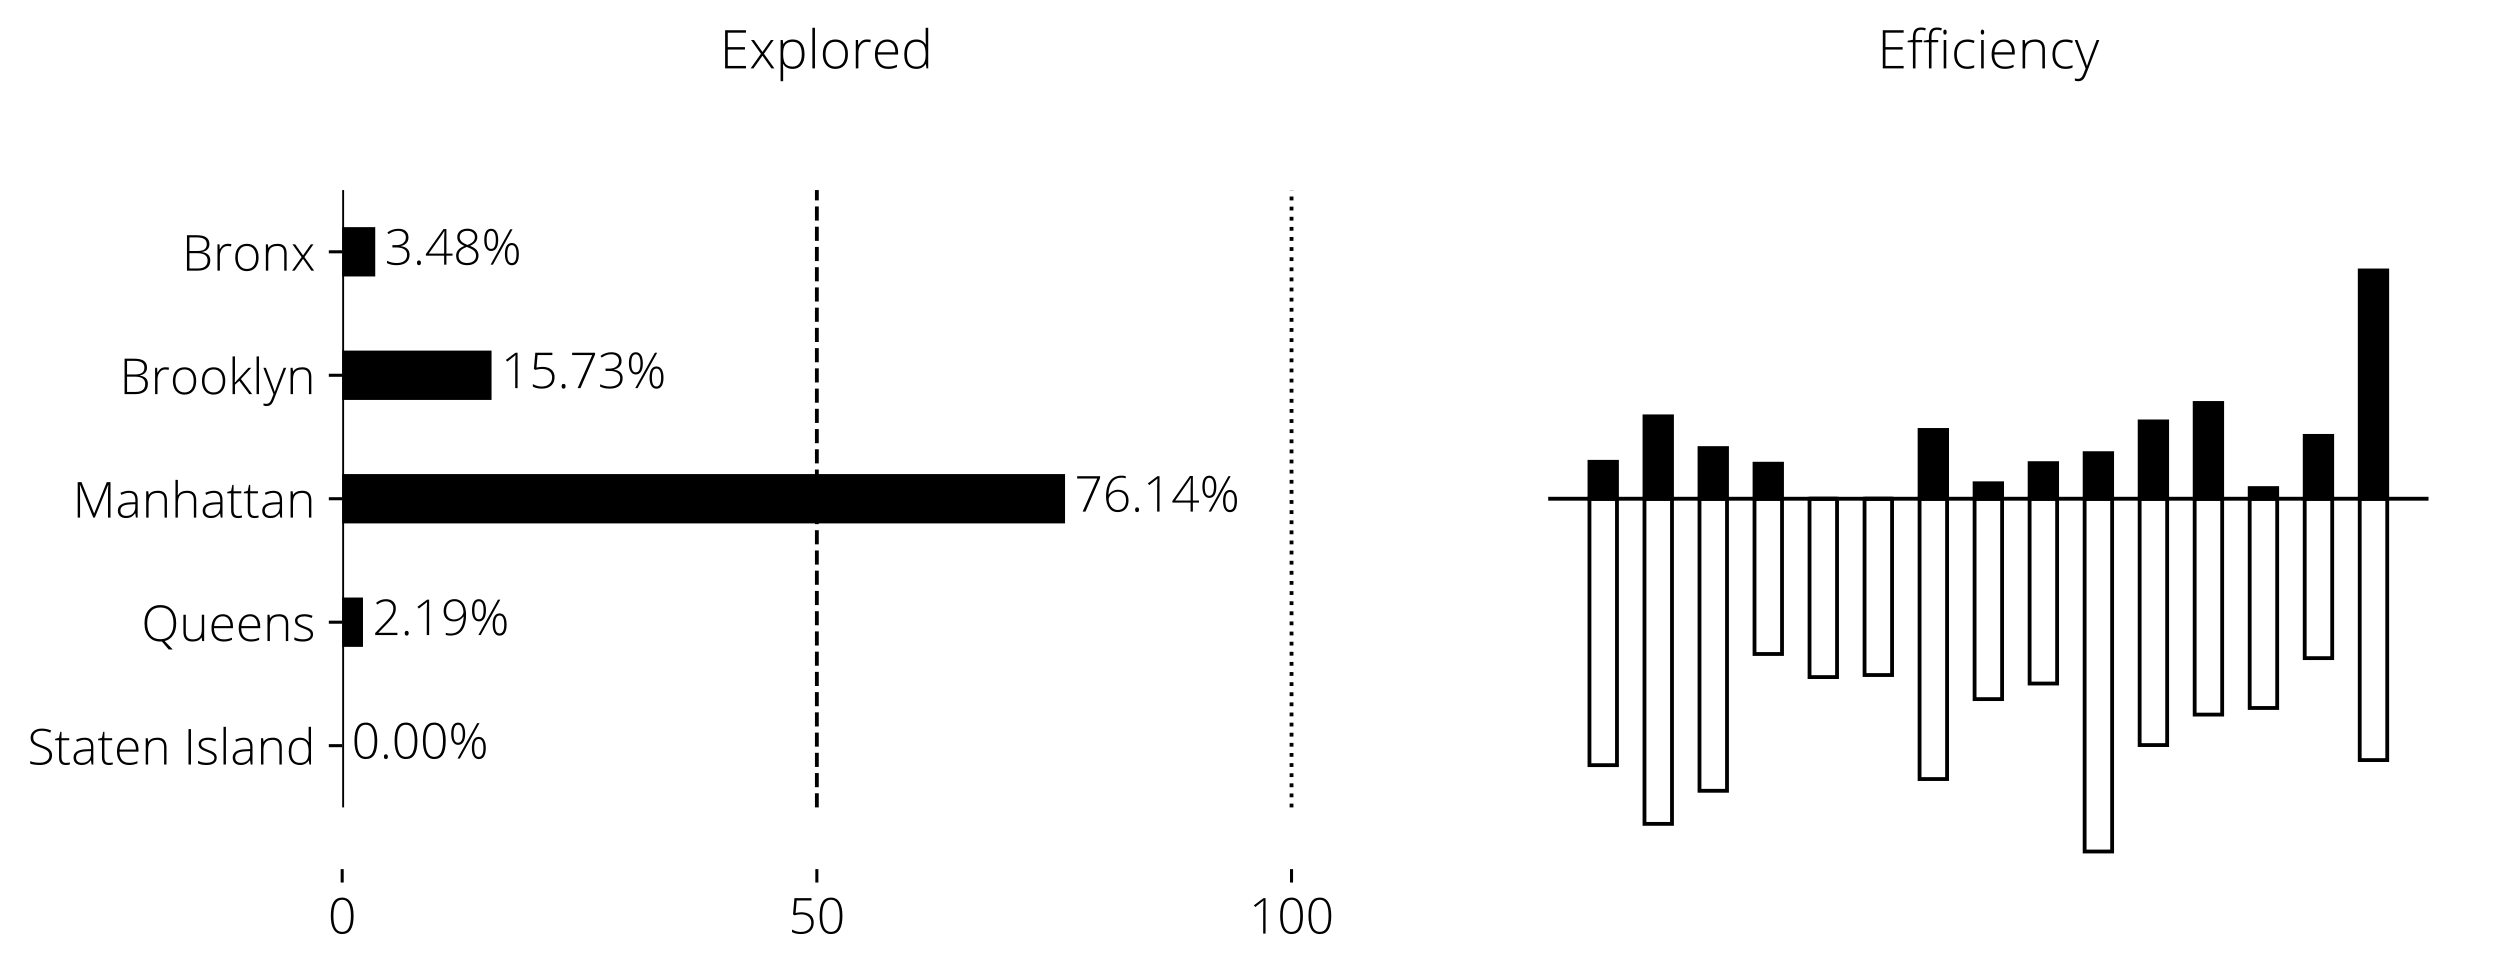
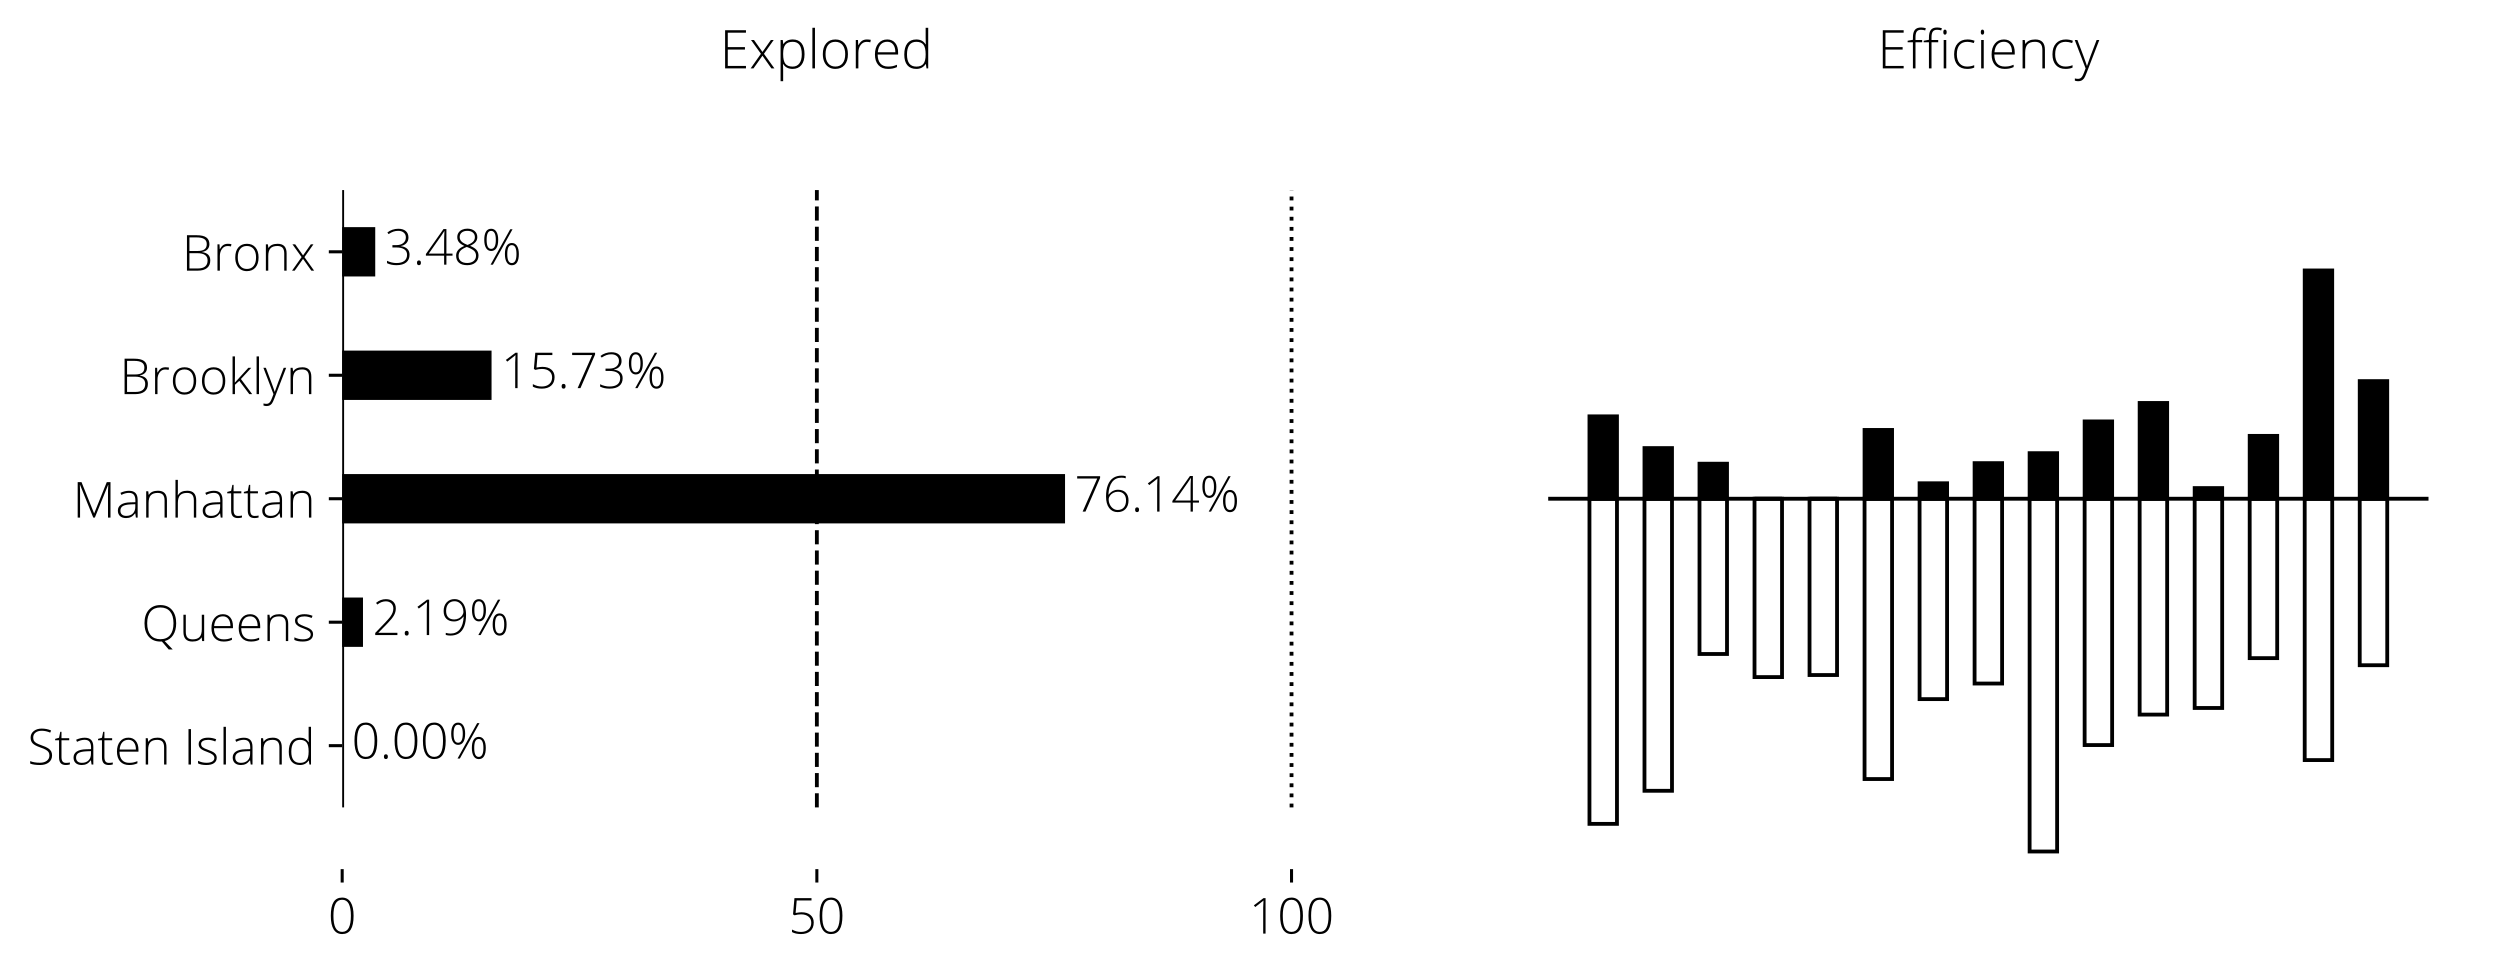
<svg xmlns="http://www.w3.org/2000/svg" xmlns:xlink="http://www.w3.org/1999/xlink" width="654.828pt" height="254.856pt" viewBox="0 0 654.828 254.856" version="1.1">
  <defs>
    <style type="text/css">*{stroke-linejoin: round; stroke-linecap: butt}</style>
  </defs>
  <g id="figure_1">
    <g id="patch_1">
      <path d="M 0 254.856  L 654.828 254.856  L 654.828 0  L 0 0  z " style="fill: #ffffff" />
    </g>
    <g id="axes_1">
      <g id="patch_2">
        <path d="M 89.628 227.654  L 343.265 227.654  L 343.265 33.614  L 89.628 33.614  L 89.628 227.654  z " style="fill: none" />
      </g>
      <g id="patch_3">
-         <path d="M 89.628 201.782  L 89.628 201.782  L 89.628 188.846  L 89.628 188.846  z " clip-path="url(#pfc75b3e1bc)" />
+         <path d="M 89.628 201.782  L 89.628 201.782  L 89.628 188.846  L 89.628 188.846  z " clip-path="url(#p025a6d1de1)" />
      </g>
      <g id="patch_4">
-         <path d="M 89.628 169.442  L 95.077 169.442  L 95.077 156.506  L 89.628 156.506  z " clip-path="url(#pfc75b3e1bc)" />
+         <path d="M 89.628 169.442  L 95.077 169.442  L 95.077 156.506  L 89.628 156.506  z " clip-path="url(#p025a6d1de1)" />
      </g>
      <g id="patch_5">
-         <path d="M 89.628 137.102  L 278.967 137.102  L 278.967 124.166  L 89.628 124.166  z " clip-path="url(#pfc75b3e1bc)" />
+         <path d="M 89.628 137.102  L 278.967 137.102  L 278.967 124.166  L 89.628 124.166  z " clip-path="url(#p025a6d1de1)" />
      </g>
      <g id="patch_6">
-         <path d="M 89.628 104.762  L 128.753 104.762  L 128.753 91.826  L 89.628 91.826  z " clip-path="url(#pfc75b3e1bc)" />
+         <path d="M 89.628 104.762  L 128.753 104.762  L 128.753 91.826  L 89.628 91.826  z " clip-path="url(#p025a6d1de1)" />
      </g>
      <g id="patch_7">
-         <path d="M 89.628 72.422  L 98.287 72.422  L 98.287 59.486  L 89.628 59.486  z " clip-path="url(#pfc75b3e1bc)" />
+         <path d="M 89.628 72.422  L 98.287 72.422  L 98.287 59.486  L 89.628 59.486  z " clip-path="url(#p025a6d1de1)" />
      </g>
      <g id="matplotlib.axis_1">
        <g id="xtick_1">
          <g id="line2d_1">
            <defs>
-               <path id="mcae4ddb474" d="M 0 0  L 0 3.5  " style="stroke: #000000; stroke-width: 0.8" />
+               <path id="m933f5a3ff5" d="M 0 0  L 0 3.5  " style="stroke: #000000; stroke-width: 0.8" />
            </defs>
            <g>
-               <use xlink:href="#mcae4ddb474" x="89.628" y="227.654" style="stroke: #000000; stroke-width: 0.8" />
+               <use xlink:href="#m933f5a3ff5" x="89.628" y="227.654" style="stroke: #000000; stroke-width: 0.8" />
            </g>
          </g>
          <g id="text_1">
            <g transform="translate(85.91836 244.5322) scale(0.13 -0.13)">
              <defs>
                <path id="OpenSans-Light-30" d="M 3297 2297  Q 3297 1094 2930 515  Q 2563 -63 1819 -63  Q 1103 -63 731 532  Q 359 1128 359 2297  Q 359 3491 720 4066  Q 1081 4641 1819 4641  Q 2541 4641 2919 4045  Q 3297 3450 3297 2297  z M 697 2297  Q 697 1234 975 726  Q 1253 219 1819 219  Q 2409 219 2679 744  Q 2950 1269 2950 2297  Q 2950 3309 2679 3834  Q 2409 4359 1819 4359  Q 1228 4359 962 3834  Q 697 3309 697 2297  z " transform="scale(0.015625)" />
              </defs>
              <use xlink:href="#OpenSans-Light-30" />
            </g>
          </g>
        </g>
        <g id="xtick_2">
          <g id="line2d_2">
            <g>
-               <use xlink:href="#mcae4ddb474" x="213.96" y="227.654" style="stroke: #000000; stroke-width: 0.8" />
+               <use xlink:href="#m933f5a3ff5" x="213.96" y="227.654" style="stroke: #000000; stroke-width: 0.8" />
            </g>
          </g>
          <g id="text_2">
            <g transform="translate(206.5398 244.5322) scale(0.13 -0.13)">
              <defs>
                <path id="OpenSans-Light-35" d="M 1678 2747  Q 2409 2747 2829 2394  Q 3250 2041 3250 1422  Q 3250 719 2812 328  Q 2375 -63 1606 -63  Q 1266 -63 959 4  Q 653 72 447 197  L 447 519  Q 784 347 1046 280  Q 1309 213 1606 213  Q 2206 213 2568 530  Q 2931 847 2931 1388  Q 2931 1897 2578 2187  Q 2225 2478 1619 2478  Q 1213 2478 769 2356  L 581 2478  L 763 4569  L 2963 4569  L 2963 4269  L 1056 4269  L 916 2656  Q 1403 2747 1678 2747  z " transform="scale(0.015625)" />
              </defs>
              <use xlink:href="#OpenSans-Light-35" />
              <use xlink:href="#OpenSans-Light-30" x="57.08" />
            </g>
          </g>
        </g>
        <g id="xtick_3">
          <g id="line2d_3">
            <g>
-               <use xlink:href="#mcae4ddb474" x="338.292" y="227.654" style="stroke: #000000; stroke-width: 0.8" />
+               <use xlink:href="#m933f5a3ff5" x="338.292" y="227.654" style="stroke: #000000; stroke-width: 0.8" />
            </g>
          </g>
          <g id="text_3">
            <g transform="translate(327.1613 244.5322) scale(0.13 -0.13)">
              <defs>
                <path id="OpenSans-Light-31" d="M 2131 0  L 1825 0  L 1825 3328  Q 1825 3781 1863 4269  Q 1816 4222 1766 4178  Q 1716 4134 800 3419  L 622 3641  L 1863 4569  L 2131 4569  L 2131 0  z " transform="scale(0.015625)" />
              </defs>
              <use xlink:href="#OpenSans-Light-31" />
              <use xlink:href="#OpenSans-Light-30" x="57.08" />
              <use xlink:href="#OpenSans-Light-30" x="114.16" />
            </g>
          </g>
        </g>
      </g>
      <g id="matplotlib.axis_2">
        <g id="ytick_1">
          <g id="line2d_4">
            <defs>
-               <path id="m89e66c7914" d="M 0 0  L -3.5 0  " style="stroke: #000000; stroke-width: 0.8" />
+               <path id="m6df0219e72" d="M 0 0  L -3.5 0  " style="stroke: #000000; stroke-width: 0.8" />
            </defs>
            <g>
-               <use xlink:href="#m89e66c7914" x="89.628" y="195.314" style="stroke: #000000; stroke-width: 0.8" />
+               <use xlink:href="#m6df0219e72" x="89.628" y="195.314" style="stroke: #000000; stroke-width: 0.8" />
            </g>
          </g>
          <g id="text_4">
            <g transform="translate(7.2 200.2532) scale(0.13 -0.13)">
              <defs>
                <path id="OpenSans-Light-53" d="M 3169 1178  Q 3169 606 2748 271  Q 2328 -63 1631 -63  Q 794 -63 347 122  L 347 441  Q 841 231 1606 231  Q 2169 231 2498 489  Q 2828 747 2828 1166  Q 2828 1425 2718 1595  Q 2609 1766 2362 1906  Q 2116 2047 1638 2209  Q 938 2450 670 2729  Q 403 3009 403 3475  Q 403 3988 804 4311  Q 1206 4634 1838 4634  Q 2481 4634 3047 4391  L 2931 4116  Q 2363 4353 1844 4353  Q 1338 4353 1038 4118  Q 738 3884 738 3481  Q 738 3228 830 3065  Q 922 2903 1131 2773  Q 1341 2644 1850 2463  Q 2384 2278 2653 2104  Q 2922 1931 3045 1711  Q 3169 1491 3169 1178  z " transform="scale(0.015625)" />
                <path id="OpenSans-Light-74" d="M 1466 213  Q 1759 213 1978 263  L 1978 13  Q 1753 -63 1459 -63  Q 1009 -63 795 178  Q 581 419 581 934  L 581 3128  L 78 3128  L 78 3309  L 581 3450  L 738 4219  L 897 4219  L 897 3397  L 1894 3397  L 1894 3128  L 897 3128  L 897 978  Q 897 588 1034 400  Q 1172 213 1466 213  z " transform="scale(0.015625)" />
                <path id="OpenSans-Light-61" d="M 2631 0  L 2553 538  L 2528 538  Q 2272 209 2001 73  Q 1731 -63 1363 -63  Q 863 -63 584 193  Q 306 450 306 903  Q 306 1400 720 1675  Q 1134 1950 1919 1966  L 2566 1984  L 2566 2209  Q 2566 2694 2369 2941  Q 2172 3188 1734 3188  Q 1263 3188 756 2925  L 641 3194  Q 1200 3456 1747 3456  Q 2306 3456 2582 3165  Q 2859 2875 2859 2259  L 2859 0  L 2631 0  z M 1381 219  Q 1925 219 2239 530  Q 2553 841 2553 1394  L 2553 1728  L 1959 1703  Q 1244 1669 939 1480  Q 634 1291 634 891  Q 634 572 829 395  Q 1025 219 1381 219  z " transform="scale(0.015625)" />
                <path id="OpenSans-Light-65" d="M 1941 -63  Q 1200 -63 786 393  Q 372 850 372 1672  Q 372 2484 772 2973  Q 1172 3463 1850 3463  Q 2450 3463 2797 3044  Q 3144 2625 3144 1906  L 3144 1656  L 697 1656  Q 703 956 1023 587  Q 1344 219 1941 219  Q 2231 219 2451 259  Q 2672 300 3009 434  L 3009 153  Q 2722 28 2478 -17  Q 2234 -63 1941 -63  z M 1850 3188  Q 1359 3188 1062 2864  Q 766 2541 716 1931  L 2816 1931  Q 2816 2522 2559 2855  Q 2303 3188 1850 3188  z " transform="scale(0.015625)" />
                <path id="OpenSans-Light-6e" d="M 2938 0  L 2938 2203  Q 2938 2716 2722 2948  Q 2506 3181 2053 3181  Q 1444 3181 1161 2873  Q 878 2566 878 1875  L 878 0  L 569 0  L 569 3397  L 831 3397  L 891 2931  L 909 2931  Q 1241 3463 2088 3463  Q 3244 3463 3244 2222  L 3244 0  L 2938 0  z " transform="scale(0.015625)" />
                <path id="OpenSans-Light-20" transform="scale(0.015625)" />
                <path id="OpenSans-Light-49" d="M 647 0  L 647 4569  L 966 4569  L 966 0  L 647 0  z " transform="scale(0.015625)" />
                <path id="OpenSans-Light-73" d="M 2675 884  Q 2675 428 2328 182  Q 1981 -63 1344 -63  Q 663 -63 263 147  L 263 481  Q 775 225 1344 225  Q 1847 225 2108 392  Q 2369 559 2369 838  Q 2369 1094 2161 1269  Q 1953 1444 1478 1613  Q 969 1797 762 1930  Q 556 2063 451 2230  Q 347 2397 347 2638  Q 347 3019 667 3241  Q 988 3463 1563 3463  Q 2113 3463 2606 3256  L 2491 2975  Q 1991 3181 1563 3181  Q 1147 3181 903 3043  Q 659 2906 659 2663  Q 659 2397 848 2237  Q 1038 2078 1588 1881  Q 2047 1716 2256 1583  Q 2466 1450 2570 1281  Q 2675 1113 2675 884  z " transform="scale(0.015625)" />
                <path id="OpenSans-Light-6c" d="M 878 0  L 569 0  L 569 4863  L 878 4863  L 878 0  z " transform="scale(0.015625)" />
                <path id="OpenSans-Light-64" d="M 1813 3463  Q 2181 3463 2450 3328  Q 2719 3194 2931 2869  L 2950 2869  Q 2931 3263 2931 3641  L 2931 4863  L 3238 4863  L 3238 0  L 3034 0  L 2956 519  L 2931 519  Q 2544 -63 1819 -63  Q 1116 -63 744 375  Q 372 813 372 1650  Q 372 2531 740 2997  Q 1109 3463 1813 3463  z M 1813 3181  Q 1256 3181 976 2790  Q 697 2400 697 1656  Q 697 213 1819 213  Q 2394 213 2662 547  Q 2931 881 2931 1650  L 2931 1703  Q 2931 2491 2667 2836  Q 2403 3181 1813 3181  z " transform="scale(0.015625)" />
              </defs>
              <use xlink:href="#OpenSans-Light-53" />
              <use xlink:href="#OpenSans-Light-74" x="54.492" />
              <use xlink:href="#OpenSans-Light-61" x="87.988" />
              <use xlink:href="#OpenSans-Light-74" x="140.967" />
              <use xlink:href="#OpenSans-Light-65" x="174.463" />
              <use xlink:href="#OpenSans-Light-6e" x="229.346" />
              <use xlink:href="#OpenSans-Light-20" x="288.33" />
              <use xlink:href="#OpenSans-Light-49" x="314.307" />
              <use xlink:href="#OpenSans-Light-73" x="339.502" />
              <use xlink:href="#OpenSans-Light-6c" x="386.084" />
              <use xlink:href="#OpenSans-Light-61" x="408.691" />
              <use xlink:href="#OpenSans-Light-6e" x="461.67" />
              <use xlink:href="#OpenSans-Light-64" x="520.654" />
            </g>
          </g>
        </g>
        <g id="ytick_2">
          <g id="line2d_5">
            <g>
-               <use xlink:href="#m89e66c7914" x="89.628" y="162.974" style="stroke: #000000; stroke-width: 0.8" />
+               <use xlink:href="#m6df0219e72" x="89.628" y="162.974" style="stroke: #000000; stroke-width: 0.8" />
            </g>
          </g>
          <g id="text_5">
            <g transform="translate(37.03094 167.9132) scale(0.13 -0.13)">
              <defs>
                <path id="OpenSans-Light-51" d="M 4488 2291  Q 4488 1372 4094 770  Q 3700 169 3003 0  L 4044 -1088  L 3525 -1088  L 2644 -56  L 2541 -63  L 2444 -63  Q 1491 -63 947 570  Q 403 1203 403 2297  Q 403 3388 951 4014  Q 1500 4641 2450 4641  Q 3406 4641 3947 4011  Q 4488 3381 4488 2291  z M 750 2291  Q 750 1309 1187 773  Q 1625 238 2444 238  Q 3269 238 3705 769  Q 4141 1300 4141 2291  Q 4141 3278 3705 3804  Q 3269 4331 2450 4331  Q 1634 4331 1192 3800  Q 750 3269 750 2291  z " transform="scale(0.015625)" />
                <path id="OpenSans-Light-75" d="M 838 3397  L 838 1197  Q 838 684 1053 451  Q 1269 219 1722 219  Q 2328 219 2614 525  Q 2900 831 2900 1522  L 2900 3397  L 3206 3397  L 3206 0  L 2944 0  L 2888 469  L 2869 469  Q 2538 -63 1691 -63  Q 531 -63 531 1178  L 531 3397  L 838 3397  z " transform="scale(0.015625)" />
              </defs>
              <use xlink:href="#OpenSans-Light-51" />
              <use xlink:href="#OpenSans-Light-75" x="76.416" />
              <use xlink:href="#OpenSans-Light-65" x="135.4" />
              <use xlink:href="#OpenSans-Light-65" x="190.283" />
              <use xlink:href="#OpenSans-Light-6e" x="245.166" />
              <use xlink:href="#OpenSans-Light-73" x="304.15" />
            </g>
          </g>
        </g>
        <g id="ytick_3">
          <g id="line2d_6">
            <g>
-               <use xlink:href="#m89e66c7914" x="89.628" y="130.634" style="stroke: #000000; stroke-width: 0.8" />
+               <use xlink:href="#m6df0219e72" x="89.628" y="130.634" style="stroke: #000000; stroke-width: 0.8" />
            </g>
          </g>
          <g id="text_6">
            <g transform="translate(19.03406 135.5732) scale(0.13 -0.13)">
              <defs>
                <path id="OpenSans-Light-4d" d="M 2656 0  L 953 4219  L 928 4219  Q 953 3831 953 3425  L 953 0  L 647 0  L 647 4569  L 1141 4569  L 2759 550  L 2778 550  L 4397 4569  L 4878 4569  L 4878 0  L 4556 0  L 4556 3463  Q 4556 3825 4594 4213  L 4569 4213  L 2859 0  L 2656 0  z " transform="scale(0.015625)" />
                <path id="OpenSans-Light-68" d="M 2938 0  L 2938 2203  Q 2938 2716 2722 2948  Q 2506 3181 2053 3181  Q 1444 3181 1161 2873  Q 878 2566 878 1875  L 878 0  L 569 0  L 569 4863  L 878 4863  L 878 3316  L 863 2881  L 884 2881  Q 1075 3188 1365 3325  Q 1656 3463 2088 3463  Q 3244 3463 3244 2222  L 3244 0  L 2938 0  z " transform="scale(0.015625)" />
              </defs>
              <use xlink:href="#OpenSans-Light-4d" />
              <use xlink:href="#OpenSans-Light-61" x="86.279" />
              <use xlink:href="#OpenSans-Light-6e" x="139.258" />
              <use xlink:href="#OpenSans-Light-68" x="198.242" />
              <use xlink:href="#OpenSans-Light-61" x="257.227" />
              <use xlink:href="#OpenSans-Light-74" x="310.205" />
              <use xlink:href="#OpenSans-Light-74" x="343.701" />
              <use xlink:href="#OpenSans-Light-61" x="377.197" />
              <use xlink:href="#OpenSans-Light-6e" x="430.176" />
            </g>
          </g>
        </g>
        <g id="ytick_4">
          <g id="line2d_7">
            <g>
-               <use xlink:href="#m89e66c7914" x="89.628" y="98.294" style="stroke: #000000; stroke-width: 0.8" />
+               <use xlink:href="#m6df0219e72" x="89.628" y="98.294" style="stroke: #000000; stroke-width: 0.8" />
            </g>
          </g>
          <g id="text_7">
            <g transform="translate(31.31703 103.2332) scale(0.13 -0.13)">
              <defs>
                <path id="OpenSans-Light-42" d="M 647 4569  L 1900 4569  Q 2747 4569 3144 4281  Q 3541 3994 3541 3413  Q 3541 3016 3298 2752  Q 3056 2488 2591 2413  L 2591 2394  Q 3138 2313 3395 2048  Q 3653 1784 3653 1313  Q 3653 681 3234 340  Q 2816 0 2047 0  L 647 0  L 647 4569  z M 966 2534  L 1972 2534  Q 2616 2534 2908 2748  Q 3200 2963 3200 3419  Q 3200 3875 2870 4081  Q 2541 4288 1888 4288  L 966 4288  L 966 2534  z M 966 2253  L 966 281  L 2041 281  Q 3309 281 3309 1313  Q 3309 2253 1972 2253  L 966 2253  z " transform="scale(0.015625)" />
                <path id="OpenSans-Light-72" d="M 1906 3463  Q 2122 3463 2369 3419  L 2309 3122  Q 2097 3175 1869 3175  Q 1434 3175 1156 2806  Q 878 2438 878 1875  L 878 0  L 569 0  L 569 3397  L 831 3397  L 863 2784  L 884 2784  Q 1094 3159 1331 3311  Q 1569 3463 1906 3463  z " transform="scale(0.015625)" />
                <path id="OpenSans-Light-6f" d="M 3378 1703  Q 3378 872 2975 404  Q 2572 -63 1863 -63  Q 1416 -63 1075 153  Q 734 369 553 772  Q 372 1175 372 1703  Q 372 2534 775 2998  Q 1178 3463 1881 3463  Q 2581 3463 2979 2992  Q 3378 2522 3378 1703  z M 697 1703  Q 697 1003 1005 611  Q 1313 219 1875 219  Q 2438 219 2745 611  Q 3053 1003 3053 1703  Q 3053 2406 2742 2793  Q 2431 3181 1869 3181  Q 1306 3181 1001 2795  Q 697 2409 697 1703  z " transform="scale(0.015625)" />
                <path id="OpenSans-Light-6b" d="M 872 1491  L 2606 3397  L 2981 3397  L 1644 1947  L 3097 0  L 2725 0  L 1434 1716  L 878 1209  L 878 0  L 569 0  L 569 4863  L 878 4863  L 878 2425  L 856 1491  L 872 1491  z " transform="scale(0.015625)" />
                <path id="OpenSans-Light-79" d="M 0 3397  L 319 3397  L 1038 1491  Q 1366 613 1453 306  L 1472 306  Q 1603 709 1900 1509  L 2619 3397  L 2938 3397  L 1416 -550  Q 1231 -1031 1106 -1200  Q 981 -1369 814 -1453  Q 647 -1538 409 -1538  Q 231 -1538 13 -1472  L 13 -1203  Q 194 -1253 403 -1253  Q 563 -1253 684 -1178  Q 806 -1103 904 -945  Q 1003 -788 1133 -445  Q 1263 -103 1300 0  L 0 3397  z " transform="scale(0.015625)" />
              </defs>
              <use xlink:href="#OpenSans-Light-42" />
              <use xlink:href="#OpenSans-Light-72" x="62.695" />
              <use xlink:href="#OpenSans-Light-6f" x="101.611" />
              <use xlink:href="#OpenSans-Light-6f" x="160.205" />
              <use xlink:href="#OpenSans-Light-6b" x="218.799" />
              <use xlink:href="#OpenSans-Light-6c" x="267.188" />
              <use xlink:href="#OpenSans-Light-79" x="289.795" />
              <use xlink:href="#OpenSans-Light-6e" x="335.693" />
            </g>
          </g>
        </g>
        <g id="ytick_5">
          <g id="line2d_8">
            <g>
-               <use xlink:href="#m89e66c7914" x="89.628" y="65.954" style="stroke: #000000; stroke-width: 0.8" />
+               <use xlink:href="#m6df0219e72" x="89.628" y="65.954" style="stroke: #000000; stroke-width: 0.8" />
            </g>
          </g>
          <g id="text_8">
            <g transform="translate(47.65641 70.89317) scale(0.13 -0.13)">
              <defs>
                <path id="OpenSans-Light-78" d="M 1403 1747  L 219 3397  L 575 3397  L 1588 1966  L 2591 3397  L 2931 3397  L 1766 1747  L 3016 0  L 2656 0  L 1588 1516  L 513 0  L 172 0  L 1403 1747  z " transform="scale(0.015625)" />
              </defs>
              <use xlink:href="#OpenSans-Light-42" />
              <use xlink:href="#OpenSans-Light-72" x="62.695" />
              <use xlink:href="#OpenSans-Light-6f" x="101.611" />
              <use xlink:href="#OpenSans-Light-6e" x="160.205" />
              <use xlink:href="#OpenSans-Light-78" x="219.189" />
            </g>
          </g>
        </g>
      </g>
      <g id="LineCollection_1">
-         <path d="M 89.628 211.484  L 89.628 49.784  " clip-path="url(#pfc75b3e1bc)" style="fill: none; stroke: #000000" />
+         <path d="M 89.628 211.484  L 89.628 49.784  " clip-path="url(#p025a6d1de1)" style="fill: none; stroke: #000000" />
      </g>
      <g id="LineCollection_2">
-         <path d="M 213.96 211.484  L 213.96 49.784  " clip-path="url(#pfc75b3e1bc)" style="fill: none; stroke-dasharray: 3.7,1.6; stroke-dashoffset: 0; stroke: #000000" />
+         <path d="M 213.96 211.484  L 213.96 49.784  " clip-path="url(#p025a6d1de1)" style="fill: none; stroke-dasharray: 3.7,1.6; stroke-dashoffset: 0; stroke: #000000" />
      </g>
      <g id="LineCollection_3">
-         <path d="M 338.292 211.484  L 338.292 49.784  " clip-path="url(#pfc75b3e1bc)" style="fill: none; stroke-dasharray: 1,1.65; stroke-dashoffset: 0; stroke: #000000" />
+         <path d="M 338.292 211.484  L 338.292 49.784  " clip-path="url(#p025a6d1de1)" style="fill: none; stroke-dasharray: 1,1.65; stroke-dashoffset: 0; stroke: #000000" />
      </g>
      <g id="text_9">
        <g transform="translate(92.11507 198.6911) scale(0.13 -0.13)">
          <defs>
            <path id="OpenSans-Light-2e" d="M 506 244  Q 506 550 756 550  Q 1013 550 1013 244  Q 1013 -63 756 -63  Q 506 -63 506 244  z " transform="scale(0.015625)" />
            <path id="OpenSans-Light-25" d="M 659 3206  Q 659 2625 800 2333  Q 941 2041 1241 2041  Q 1844 2041 1844 3206  Q 1844 3781 1689 4070  Q 1534 4359 1241 4359  Q 941 4359 800 4070  Q 659 3781 659 3206  z M 2150 3206  Q 2150 2500 1915 2133  Q 1681 1766 1241 1766  Q 825 1766 589 2142  Q 353 2519 353 3206  Q 353 3903 578 4268  Q 803 4634 1241 4634  Q 1675 4634 1912 4257  Q 2150 3881 2150 3206  z M 3322 1369  Q 3322 791 3462 502  Q 3603 213 3903 213  Q 4506 213 4506 1369  Q 4506 2522 3903 2522  Q 3603 2522 3462 2236  Q 3322 1950 3322 1369  z M 4813 1369  Q 4813 663 4581 295  Q 4350 -72 3909 -72  Q 3484 -72 3250 308  Q 3016 688 3016 1369  Q 3016 2072 3245 2434  Q 3475 2797 3909 2797  Q 4338 2797 4575 2422  Q 4813 2047 4813 1369  z M 4000 4569  L 1466 0  L 1166 0  L 3700 4569  L 4000 4569  z " transform="scale(0.015625)" />
          </defs>
          <use xlink:href="#OpenSans-Light-30" />
          <use xlink:href="#OpenSans-Light-2e" x="57.08" />
          <use xlink:href="#OpenSans-Light-30" x="80.859" />
          <use xlink:href="#OpenSans-Light-30" x="137.939" />
          <use xlink:href="#OpenSans-Light-25" x="195.02" />
        </g>
      </g>
      <g id="text_10">
        <g transform="translate(97.5641 166.3511) scale(0.13 -0.13)">
          <defs>
            <path id="OpenSans-Light-32" d="M 3213 0  L 353 0  L 353 275  L 1569 1544  Q 2081 2075 2287 2356  Q 2494 2638 2591 2894  Q 2688 3150 2688 3431  Q 2688 3841 2419 4097  Q 2150 4353 1722 4353  Q 1150 4353 628 3938  L 459 4153  Q 1031 4634 1728 4634  Q 2325 4634 2667 4315  Q 3009 3997 3009 3438  Q 3009 2984 2779 2561  Q 2550 2138 1941 1516  L 769 313  L 769 300  L 3213 300  L 3213 0  z " transform="scale(0.015625)" />
            <path id="OpenSans-Light-39" d="M 3238 2631  Q 3238 1731 3002 1125  Q 2766 519 2314 228  Q 1863 -63 1222 -63  Q 897 -63 622 19  L 622 288  Q 756 244 945 220  Q 1134 197 1234 197  Q 2006 197 2443 755  Q 2881 1313 2931 2381  L 2894 2381  Q 2666 2081 2350 1920  Q 2034 1759 1691 1759  Q 1056 1759 701 2109  Q 347 2459 347 3103  Q 347 3791 736 4216  Q 1125 4641 1747 4641  Q 2197 4641 2534 4405  Q 2872 4169 3055 3712  Q 3238 3256 3238 2631  z M 1747 4366  Q 1253 4366 959 4033  Q 666 3700 666 3122  Q 666 2578 937 2297  Q 1209 2016 1716 2016  Q 2031 2016 2304 2156  Q 2578 2297 2739 2530  Q 2900 2763 2900 3003  Q 2900 3369 2754 3687  Q 2609 4006 2348 4186  Q 2088 4366 1747 4366  z " transform="scale(0.015625)" />
          </defs>
          <use xlink:href="#OpenSans-Light-32" />
          <use xlink:href="#OpenSans-Light-2e" x="57.08" />
          <use xlink:href="#OpenSans-Light-31" x="80.859" />
          <use xlink:href="#OpenSans-Light-39" x="137.939" />
          <use xlink:href="#OpenSans-Light-25" x="195.02" />
        </g>
      </g>
      <g id="text_11">
        <g transform="translate(281.4537 134.0111) scale(0.13 -0.13)">
          <defs>
            <path id="OpenSans-Light-37" d="M 1044 0  L 2925 4269  L 341 4269  L 341 4569  L 3297 4569  L 3297 4341  L 1409 0  L 1044 0  z " transform="scale(0.015625)" />
            <path id="OpenSans-Light-36" d="M 409 1947  Q 409 2838 651 3445  Q 894 4053 1339 4347  Q 1784 4641 2413 4641  Q 2706 4641 2950 4569  L 2950 4294  Q 2722 4378 2400 4378  Q 1628 4378 1198 3822  Q 769 3266 716 2203  L 756 2203  Q 994 2509 1300 2665  Q 1606 2822 1947 2822  Q 2588 2822 2948 2456  Q 3309 2091 3309 1447  Q 3309 747 2929 342  Q 2550 -63 1906 -63  Q 1213 -63 811 467  Q 409 997 409 1947  z M 1906 213  Q 2419 213 2703 534  Q 2988 856 2988 1453  Q 2988 1978 2706 2272  Q 2425 2566 1941 2566  Q 1622 2566 1348 2425  Q 1075 2284 912 2051  Q 750 1819 750 1575  Q 750 1228 904 908  Q 1059 588 1323 400  Q 1588 213 1906 213  z " transform="scale(0.015625)" />
            <path id="OpenSans-Light-34" d="M 3566 1166  L 2778 1166  L 2778 0  L 2484 0  L 2484 1166  L 134 1166  L 134 1375  L 2400 4594  L 2778 4594  L 2778 1434  L 3566 1434  L 3566 1166  z M 2484 1434  L 2484 2741  Q 2484 3684 2528 4325  L 2503 4325  Q 2441 4209 2119 3738  L 506 1434  L 2484 1434  z " transform="scale(0.015625)" />
          </defs>
          <use xlink:href="#OpenSans-Light-37" />
          <use xlink:href="#OpenSans-Light-36" x="57.08" />
          <use xlink:href="#OpenSans-Light-2e" x="114.16" />
          <use xlink:href="#OpenSans-Light-31" x="137.939" />
          <use xlink:href="#OpenSans-Light-34" x="195.02" />
          <use xlink:href="#OpenSans-Light-25" x="252.1" />
        </g>
      </g>
      <g id="text_12">
        <g transform="translate(131.2399 101.6711) scale(0.13 -0.13)">
          <defs>
            <path id="OpenSans-Light-33" d="M 3059 3494  Q 3059 3069 2792 2778  Q 2525 2488 2075 2406  L 2075 2388  Q 2625 2319 2912 2037  Q 3200 1756 3200 1281  Q 3200 641 2764 289  Q 2328 -63 1509 -63  Q 813 -63 294 197  L 294 506  Q 556 369 882 291  Q 1209 213 1497 213  Q 2188 213 2534 492  Q 2881 772 2881 1281  Q 2881 1734 2526 1978  Q 2172 2222 1484 2222  L 991 2222  L 991 2522  L 1491 2522  Q 2059 2522 2392 2792  Q 2725 3063 2725 3525  Q 2725 3906 2454 4136  Q 2184 4366 1747 4366  Q 1406 4366 1125 4270  Q 844 4175 494 3944  L 341 4153  Q 606 4375 981 4504  Q 1356 4634 1741 4634  Q 2372 4634 2715 4336  Q 3059 4038 3059 3494  z " transform="scale(0.015625)" />
          </defs>
          <use xlink:href="#OpenSans-Light-31" />
          <use xlink:href="#OpenSans-Light-35" x="57.08" />
          <use xlink:href="#OpenSans-Light-2e" x="114.16" />
          <use xlink:href="#OpenSans-Light-37" x="137.939" />
          <use xlink:href="#OpenSans-Light-33" x="195.02" />
          <use xlink:href="#OpenSans-Light-25" x="252.1" />
        </g>
      </g>
      <g id="text_13">
        <g transform="translate(100.7736 69.33114) scale(0.13 -0.13)">
          <defs>
            <path id="OpenSans-Light-38" d="M 1819 4647  Q 2400 4647 2754 4350  Q 3109 4053 3109 3547  Q 3109 3197 2889 2928  Q 2669 2659 2175 2431  Q 2775 2184 3019 1890  Q 3263 1597 3263 1178  Q 3263 613 2867 275  Q 2472 -63 1806 -63  Q 1116 -63 747 253  Q 378 569 378 1172  Q 378 1581 637 1890  Q 897 2200 1441 2419  Q 938 2656 731 2920  Q 525 3184 525 3553  Q 525 3881 690 4129  Q 856 4378 1154 4512  Q 1453 4647 1819 4647  z M 697 1125  Q 697 694 989 456  Q 1281 219 1806 219  Q 2319 219 2631 470  Q 2944 722 2944 1153  Q 2944 1541 2698 1783  Q 2453 2025 1753 2291  Q 1178 2069 937 1800  Q 697 1531 697 1125  z M 1813 4366  Q 1372 4366 1105 4148  Q 838 3931 838 3553  Q 838 3334 936 3167  Q 1034 3000 1220 2864  Q 1406 2728 1844 2547  Q 2353 2744 2575 2981  Q 2797 3219 2797 3553  Q 2797 3928 2533 4147  Q 2269 4366 1813 4366  z " transform="scale(0.015625)" />
          </defs>
          <use xlink:href="#OpenSans-Light-33" />
          <use xlink:href="#OpenSans-Light-2e" x="57.08" />
          <use xlink:href="#OpenSans-Light-34" x="80.859" />
          <use xlink:href="#OpenSans-Light-38" x="137.939" />
          <use xlink:href="#OpenSans-Light-25" x="195.02" />
        </g>
      </g>
      <g id="text_14">
        <g transform="translate(188.5144 17.91219) scale(0.14 -0.14)">
          <defs>
            <path id="OpenSans-Light-45" d="M 3144 0  L 647 0  L 647 4569  L 3144 4569  L 3144 4275  L 966 4275  L 966 2547  L 3022 2547  L 3022 2253  L 966 2253  L 966 294  L 3144 294  L 3144 0  z " transform="scale(0.015625)" />
            <path id="OpenSans-Light-70" d="M 2022 -63  Q 1238 -63 878 525  L 856 525  L 866 263  Q 878 31 878 -244  L 878 -1538  L 569 -1538  L 569 3397  L 831 3397  L 891 2913  L 909 2913  Q 1259 3463 2028 3463  Q 2716 3463 3077 3011  Q 3438 2559 3438 1697  Q 3438 859 3058 398  Q 2678 -63 2022 -63  z M 2016 213  Q 2538 213 2823 600  Q 3109 988 3109 1684  Q 3109 3181 2028 3181  Q 1434 3181 1156 2854  Q 878 2528 878 1791  L 878 1691  Q 878 894 1145 553  Q 1413 213 2016 213  z " transform="scale(0.015625)" />
          </defs>
          <use xlink:href="#OpenSans-Light-45" />
          <use xlink:href="#OpenSans-Light-78" x="55.176" />
          <use xlink:href="#OpenSans-Light-70" x="104.98" />
          <use xlink:href="#OpenSans-Light-6c" x="164.502" />
          <use xlink:href="#OpenSans-Light-6f" x="187.109" />
          <use xlink:href="#OpenSans-Light-72" x="245.703" />
          <use xlink:href="#OpenSans-Light-65" x="284.619" />
          <use xlink:href="#OpenSans-Light-64" x="339.502" />
        </g>
      </g>
    </g>
    <g id="axes_2">
      <g id="patch_8">
-         <path d="M 416.329 130.634  L 423.535 130.634  L 423.535 120.961  L 416.329 120.961  z " clip-path="url(#p1e5a0432ad)" style="stroke: #000000; stroke-linejoin: miter" />
+         <path d="M 416.329 130.634  L 423.535 130.634  L 423.535 109.053  L 416.329 109.053  z " clip-path="url(#p2997480b69)" style="stroke: #000000; stroke-linejoin: miter" />
      </g>
      <g id="patch_9">
-         <path d="M 430.741 130.634  L 437.946 130.634  L 437.946 109.053  L 430.741 109.053  z " clip-path="url(#p1e5a0432ad)" style="stroke: #000000; stroke-linejoin: miter" />
+         <path d="M 430.741 130.634  L 437.946 130.634  L 437.946 117.367  L 430.741 117.367  z " clip-path="url(#p2997480b69)" style="stroke: #000000; stroke-linejoin: miter" />
      </g>
      <g id="patch_10">
-         <path d="M 445.152 130.634  L 452.357 130.634  L 452.357 117.367  L 445.152 117.367  z " clip-path="url(#p1e5a0432ad)" style="stroke: #000000; stroke-linejoin: miter" />
+         <path d="M 445.152 130.634  L 452.357 130.634  L 452.357 121.456  L 445.152 121.456  z " clip-path="url(#p2997480b69)" style="stroke: #000000; stroke-linejoin: miter" />
      </g>
      <g id="patch_11">
-         <path d="M 459.563 130.634  L 466.768 130.634  L 466.768 121.456  L 459.563 121.456  z " clip-path="url(#p1e5a0432ad)" style="stroke: #000000; stroke-linejoin: miter" />
+         <path d="M 459.563 130.634  L 466.768 130.634  L 466.768 130.634  L 459.563 130.634  z " clip-path="url(#p2997480b69)" style="stroke: #000000; stroke-linejoin: miter" />
      </g>
      <g id="patch_12">
-         <path d="M 473.974 130.634  L 481.18 130.634  L 481.18 130.634  L 473.974 130.634  z " clip-path="url(#p1e5a0432ad)" style="stroke: #000000; stroke-linejoin: miter" />
+         <path d="M 473.974 130.634  L 481.18 130.634  L 481.18 130.634  L 473.974 130.634  z " clip-path="url(#p2997480b69)" style="stroke: #000000; stroke-linejoin: miter" />
      </g>
      <g id="patch_13">
-         <path d="M 488.385 130.634  L 495.591 130.634  L 495.591 130.634  L 488.385 130.634  z " clip-path="url(#p1e5a0432ad)" style="stroke: #000000; stroke-linejoin: miter" />
+         <path d="M 488.385 130.634  L 495.591 130.634  L 495.591 112.615  L 488.385 112.615  z " clip-path="url(#p2997480b69)" style="stroke: #000000; stroke-linejoin: miter" />
      </g>
      <g id="patch_14">
-         <path d="M 502.796 130.634  L 510.002 130.634  L 510.002 112.615  L 502.796 112.615  z " clip-path="url(#p1e5a0432ad)" style="stroke: #000000; stroke-linejoin: miter" />
+         <path d="M 502.796 130.634  L 510.002 130.634  L 510.002 126.582  L 502.796 126.582  z " clip-path="url(#p2997480b69)" style="stroke: #000000; stroke-linejoin: miter" />
      </g>
      <g id="patch_15">
-         <path d="M 517.207 130.634  L 524.413 130.634  L 524.413 126.582  L 517.207 126.582  z " clip-path="url(#p1e5a0432ad)" style="stroke: #000000; stroke-linejoin: miter" />
+         <path d="M 517.207 130.634  L 524.413 130.634  L 524.413 121.309  L 517.207 121.309  z " clip-path="url(#p2997480b69)" style="stroke: #000000; stroke-linejoin: miter" />
      </g>
      <g id="patch_16">
-         <path d="M 531.619 130.634  L 538.824 130.634  L 538.824 121.309  L 531.619 121.309  z " clip-path="url(#p1e5a0432ad)" style="stroke: #000000; stroke-linejoin: miter" />
+         <path d="M 531.619 130.634  L 538.824 130.634  L 538.824 118.698  L 531.619 118.698  z " clip-path="url(#p2997480b69)" style="stroke: #000000; stroke-linejoin: miter" />
      </g>
      <g id="patch_17">
-         <path d="M 546.03 130.634  L 553.235 130.634  L 553.235 118.698  L 546.03 118.698  z " clip-path="url(#p1e5a0432ad)" style="stroke: #000000; stroke-linejoin: miter" />
+         <path d="M 546.03 130.634  L 553.235 130.634  L 553.235 110.382  L 546.03 110.382  z " clip-path="url(#p2997480b69)" style="stroke: #000000; stroke-linejoin: miter" />
      </g>
      <g id="patch_18">
-         <path d="M 560.441 130.634  L 567.647 130.634  L 567.647 110.382  L 560.441 110.382  z " clip-path="url(#p1e5a0432ad)" style="stroke: #000000; stroke-linejoin: miter" />
+         <path d="M 560.441 130.634  L 567.647 130.634  L 567.647 105.549  L 560.441 105.549  z " clip-path="url(#p2997480b69)" style="stroke: #000000; stroke-linejoin: miter" />
      </g>
      <g id="patch_19">
-         <path d="M 574.852 130.634  L 582.058 130.634  L 582.058 105.549  L 574.852 105.549  z " clip-path="url(#p1e5a0432ad)" style="stroke: #000000; stroke-linejoin: miter" />
+         <path d="M 574.852 130.634  L 582.058 130.634  L 582.058 127.842  L 574.852 127.842  z " clip-path="url(#p2997480b69)" style="stroke: #000000; stroke-linejoin: miter" />
      </g>
      <g id="patch_20">
-         <path d="M 589.263 130.634  L 596.469 130.634  L 596.469 127.842  L 589.263 127.842  z " clip-path="url(#p1e5a0432ad)" style="stroke: #000000; stroke-linejoin: miter" />
+         <path d="M 589.263 130.634  L 596.469 130.634  L 596.469 114.169  L 589.263 114.169  z " clip-path="url(#p2997480b69)" style="stroke: #000000; stroke-linejoin: miter" />
      </g>
      <g id="patch_21">
-         <path d="M 603.674 130.634  L 610.88 130.634  L 610.88 114.169  L 603.674 114.169  z " clip-path="url(#p1e5a0432ad)" style="stroke: #000000; stroke-linejoin: miter" />
+         <path d="M 603.674 130.634  L 610.88 130.634  L 610.88 70.84  L 603.674 70.84  z " clip-path="url(#p2997480b69)" style="stroke: #000000; stroke-linejoin: miter" />
      </g>
      <g id="patch_22">
-         <path d="M 618.086 130.634  L 625.291 130.634  L 625.291 70.84  L 618.086 70.84  z " clip-path="url(#p1e5a0432ad)" style="stroke: #000000; stroke-linejoin: miter" />
+         <path d="M 618.086 130.634  L 625.291 130.634  L 625.291 99.823  L 618.086 99.823  z " clip-path="url(#p2997480b69)" style="stroke: #000000; stroke-linejoin: miter" />
      </g>
      <g id="patch_23">
-         <path d="M 416.329 130.634  L 423.535 130.634  L 423.535 200.417  L 416.329 200.417  L 416.329 130.634  z " clip-path="url(#p1e5a0432ad)" style="fill: none; stroke: #000000; stroke-linejoin: miter" />
+         <path d="M 416.329 130.634  L 423.535 130.634  L 423.535 215.797  L 416.329 215.797  L 416.329 130.634  z " clip-path="url(#p2997480b69)" style="fill: none; stroke: #000000; stroke-linejoin: miter" />
      </g>
      <g id="patch_24">
-         <path d="M 430.741 130.634  L 437.946 130.634  L 437.946 215.797  L 430.741 215.797  L 430.741 130.634  z " clip-path="url(#p1e5a0432ad)" style="fill: none; stroke: #000000; stroke-linejoin: miter" />
+         <path d="M 430.741 130.634  L 437.946 130.634  L 437.946 207.132  L 430.741 207.132  L 430.741 130.634  z " clip-path="url(#p2997480b69)" style="fill: none; stroke: #000000; stroke-linejoin: miter" />
      </g>
      <g id="patch_25">
-         <path d="M 445.152 130.634  L 452.357 130.634  L 452.357 207.132  L 445.152 207.132  L 445.152 130.634  z " clip-path="url(#p1e5a0432ad)" style="fill: none; stroke: #000000; stroke-linejoin: miter" />
+         <path d="M 445.152 130.634  L 452.357 130.634  L 452.357 171.301  L 445.152 171.301  L 445.152 130.634  z " clip-path="url(#p2997480b69)" style="fill: none; stroke: #000000; stroke-linejoin: miter" />
      </g>
      <g id="patch_26">
-         <path d="M 459.563 130.634  L 466.768 130.634  L 466.768 171.301  L 459.563 171.301  L 459.563 130.634  z " clip-path="url(#p1e5a0432ad)" style="fill: none; stroke: #000000; stroke-linejoin: miter" />
+         <path d="M 459.563 130.634  L 466.768 130.634  L 466.768 177.349  L 459.563 177.349  L 459.563 130.634  z " clip-path="url(#p2997480b69)" style="fill: none; stroke: #000000; stroke-linejoin: miter" />
      </g>
      <g id="patch_27">
-         <path d="M 473.974 130.634  L 481.18 130.634  L 481.18 177.349  L 473.974 177.349  L 473.974 130.634  z " clip-path="url(#p1e5a0432ad)" style="fill: none; stroke: #000000; stroke-linejoin: miter" />
+         <path d="M 473.974 130.634  L 481.18 130.634  L 481.18 176.812  L 473.974 176.812  L 473.974 130.634  z " clip-path="url(#p2997480b69)" style="fill: none; stroke: #000000; stroke-linejoin: miter" />
      </g>
      <g id="patch_28">
-         <path d="M 488.385 130.634  L 495.591 130.634  L 495.591 176.812  L 488.385 176.812  L 488.385 130.634  z " clip-path="url(#p1e5a0432ad)" style="fill: none; stroke: #000000; stroke-linejoin: miter" />
+         <path d="M 488.385 130.634  L 495.591 130.634  L 495.591 204.056  L 488.385 204.056  L 488.385 130.634  z " clip-path="url(#p2997480b69)" style="fill: none; stroke: #000000; stroke-linejoin: miter" />
      </g>
      <g id="patch_29">
-         <path d="M 502.796 130.634  L 510.002 130.634  L 510.002 204.056  L 502.796 204.056  L 502.796 130.634  z " clip-path="url(#p1e5a0432ad)" style="fill: none; stroke: #000000; stroke-linejoin: miter" />
+         <path d="M 502.796 130.634  L 510.002 130.634  L 510.002 183.122  L 502.796 183.122  L 502.796 130.634  z " clip-path="url(#p2997480b69)" style="fill: none; stroke: #000000; stroke-linejoin: miter" />
      </g>
      <g id="patch_30">
-         <path d="M 517.207 130.634  L 524.413 130.634  L 524.413 183.122  L 517.207 183.122  L 517.207 130.634  z " clip-path="url(#p1e5a0432ad)" style="fill: none; stroke: #000000; stroke-linejoin: miter" />
+         <path d="M 517.207 130.634  L 524.413 130.634  L 524.413 179.039  L 517.207 179.039  L 517.207 130.634  z " clip-path="url(#p2997480b69)" style="fill: none; stroke: #000000; stroke-linejoin: miter" />
      </g>
      <g id="patch_31">
-         <path d="M 531.619 130.634  L 538.824 130.634  L 538.824 179.039  L 531.619 179.039  L 531.619 130.634  z " clip-path="url(#p1e5a0432ad)" style="fill: none; stroke: #000000; stroke-linejoin: miter" />
+         <path d="M 531.619 130.634  L 538.824 130.634  L 538.824 223.035  L 531.619 223.035  L 531.619 130.634  z " clip-path="url(#p2997480b69)" style="fill: none; stroke: #000000; stroke-linejoin: miter" />
      </g>
      <g id="patch_32">
-         <path d="M 546.03 130.634  L 553.235 130.634  L 553.235 223.035  L 546.03 223.035  L 546.03 130.634  z " clip-path="url(#p1e5a0432ad)" style="fill: none; stroke: #000000; stroke-linejoin: miter" />
+         <path d="M 546.03 130.634  L 553.235 130.634  L 553.235 195.155  L 546.03 195.155  L 546.03 130.634  z " clip-path="url(#p2997480b69)" style="fill: none; stroke: #000000; stroke-linejoin: miter" />
      </g>
      <g id="patch_33">
-         <path d="M 560.441 130.634  L 567.647 130.634  L 567.647 195.155  L 560.441 195.155  L 560.441 130.634  z " clip-path="url(#p1e5a0432ad)" style="fill: none; stroke: #000000; stroke-linejoin: miter" />
+         <path d="M 560.441 130.634  L 567.647 130.634  L 567.647 187.174  L 560.441 187.174  L 560.441 130.634  z " clip-path="url(#p2997480b69)" style="fill: none; stroke: #000000; stroke-linejoin: miter" />
      </g>
      <g id="patch_34">
-         <path d="M 574.852 130.634  L 582.058 130.634  L 582.058 187.174  L 574.852 187.174  L 574.852 130.634  z " clip-path="url(#p1e5a0432ad)" style="fill: none; stroke: #000000; stroke-linejoin: miter" />
+         <path d="M 574.852 130.634  L 582.058 130.634  L 582.058 185.442  L 574.852 185.442  L 574.852 130.634  z " clip-path="url(#p2997480b69)" style="fill: none; stroke: #000000; stroke-linejoin: miter" />
      </g>
      <g id="patch_35">
-         <path d="M 589.263 130.634  L 596.469 130.634  L 596.469 185.442  L 589.263 185.442  L 589.263 130.634  z " clip-path="url(#p1e5a0432ad)" style="fill: none; stroke: #000000; stroke-linejoin: miter" />
+         <path d="M 589.263 130.634  L 596.469 130.634  L 596.469 172.386  L 589.263 172.386  L 589.263 130.634  z " clip-path="url(#p2997480b69)" style="fill: none; stroke: #000000; stroke-linejoin: miter" />
      </g>
      <g id="patch_36">
-         <path d="M 603.674 130.634  L 610.88 130.634  L 610.88 172.386  L 603.674 172.386  L 603.674 130.634  z " clip-path="url(#p1e5a0432ad)" style="fill: none; stroke: #000000; stroke-linejoin: miter" />
+         <path d="M 603.674 130.634  L 610.88 130.634  L 610.88 199.088  L 603.674 199.088  L 603.674 130.634  z " clip-path="url(#p2997480b69)" style="fill: none; stroke: #000000; stroke-linejoin: miter" />
      </g>
      <g id="patch_37">
-         <path d="M 618.086 130.634  L 625.291 130.634  L 625.291 199.088  L 618.086 199.088  L 618.086 130.634  z " clip-path="url(#p1e5a0432ad)" style="fill: none; stroke: #000000; stroke-linejoin: miter" />
+         <path d="M 618.086 130.634  L 625.291 130.634  L 625.291 174.243  L 618.086 174.243  L 618.086 130.634  z " clip-path="url(#p2997480b69)" style="fill: none; stroke: #000000; stroke-linejoin: miter" />
      </g>
      <g id="LineCollection_4">
-         <path d="M 405.521 130.634  L 636.1 130.634  " clip-path="url(#p1e5a0432ad)" style="fill: none; stroke: #000000" />
+         <path d="M 405.521 130.634  L 636.1 130.634  " clip-path="url(#p2997480b69)" style="fill: none; stroke: #000000" />
      </g>
      <g id="text_15">
        <g transform="translate(491.7482 17.91219) scale(0.14 -0.14)">
          <defs>
            <path id="OpenSans-Light-66" d="M 1831 3128  L 1031 3128  L 1031 0  L 722 0  L 722 3128  L 91 3128  L 91 3309  L 722 3425  L 722 3688  Q 722 4313 951 4605  Q 1181 4897 1703 4897  Q 1984 4897 2266 4813  L 2194 4544  Q 1944 4622 1697 4622  Q 1334 4622 1182 4408  Q 1031 4194 1031 3713  L 1031 3397  L 1831 3397  L 1831 3128  z " transform="scale(0.015625)" />
            <path id="OpenSans-Light-69" d="M 878 0  L 569 0  L 569 3397  L 878 3397  L 878 0  z M 525 4341  Q 525 4641 722 4641  Q 819 4641 873 4562  Q 928 4484 928 4341  Q 928 4200 873 4119  Q 819 4038 722 4038  Q 525 4038 525 4341  z " transform="scale(0.015625)" />
            <path id="OpenSans-Light-63" d="M 1925 -63  Q 1197 -63 784 396  Q 372 856 372 1678  Q 372 2522 800 2992  Q 1228 3463 1972 3463  Q 2413 3463 2816 3309  L 2731 3034  Q 2291 3181 1966 3181  Q 1341 3181 1019 2795  Q 697 2409 697 1684  Q 697 997 1019 608  Q 1341 219 1919 219  Q 2381 219 2778 384  L 2778 97  Q 2453 -63 1925 -63  z " transform="scale(0.015625)" />
          </defs>
          <use xlink:href="#OpenSans-Light-45" />
          <use xlink:href="#OpenSans-Light-66" x="55.176" />
          <use xlink:href="#OpenSans-Light-66" x="85.156" />
          <use xlink:href="#OpenSans-Light-69" x="115.137" />
          <use xlink:href="#OpenSans-Light-63" x="137.744" />
          <use xlink:href="#OpenSans-Light-69" x="185.254" />
          <use xlink:href="#OpenSans-Light-65" x="207.861" />
          <use xlink:href="#OpenSans-Light-6e" x="262.744" />
          <use xlink:href="#OpenSans-Light-63" x="321.729" />
          <use xlink:href="#OpenSans-Light-79" x="369.238" />
        </g>
      </g>
    </g>
  </g>
  <defs>
-     <clipPath id="pfc75b3e1bc">
+     <clipPath id="p025a6d1de1">
      <rect x="89.628" y="33.614" width="253.636" height="194.04" />
    </clipPath>
-     <clipPath id="p1e5a0432ad">
+     <clipPath id="p2997480b69">
      <rect x="393.992" y="33.614" width="253.636" height="194.04" />
    </clipPath>
  </defs>
</svg>
